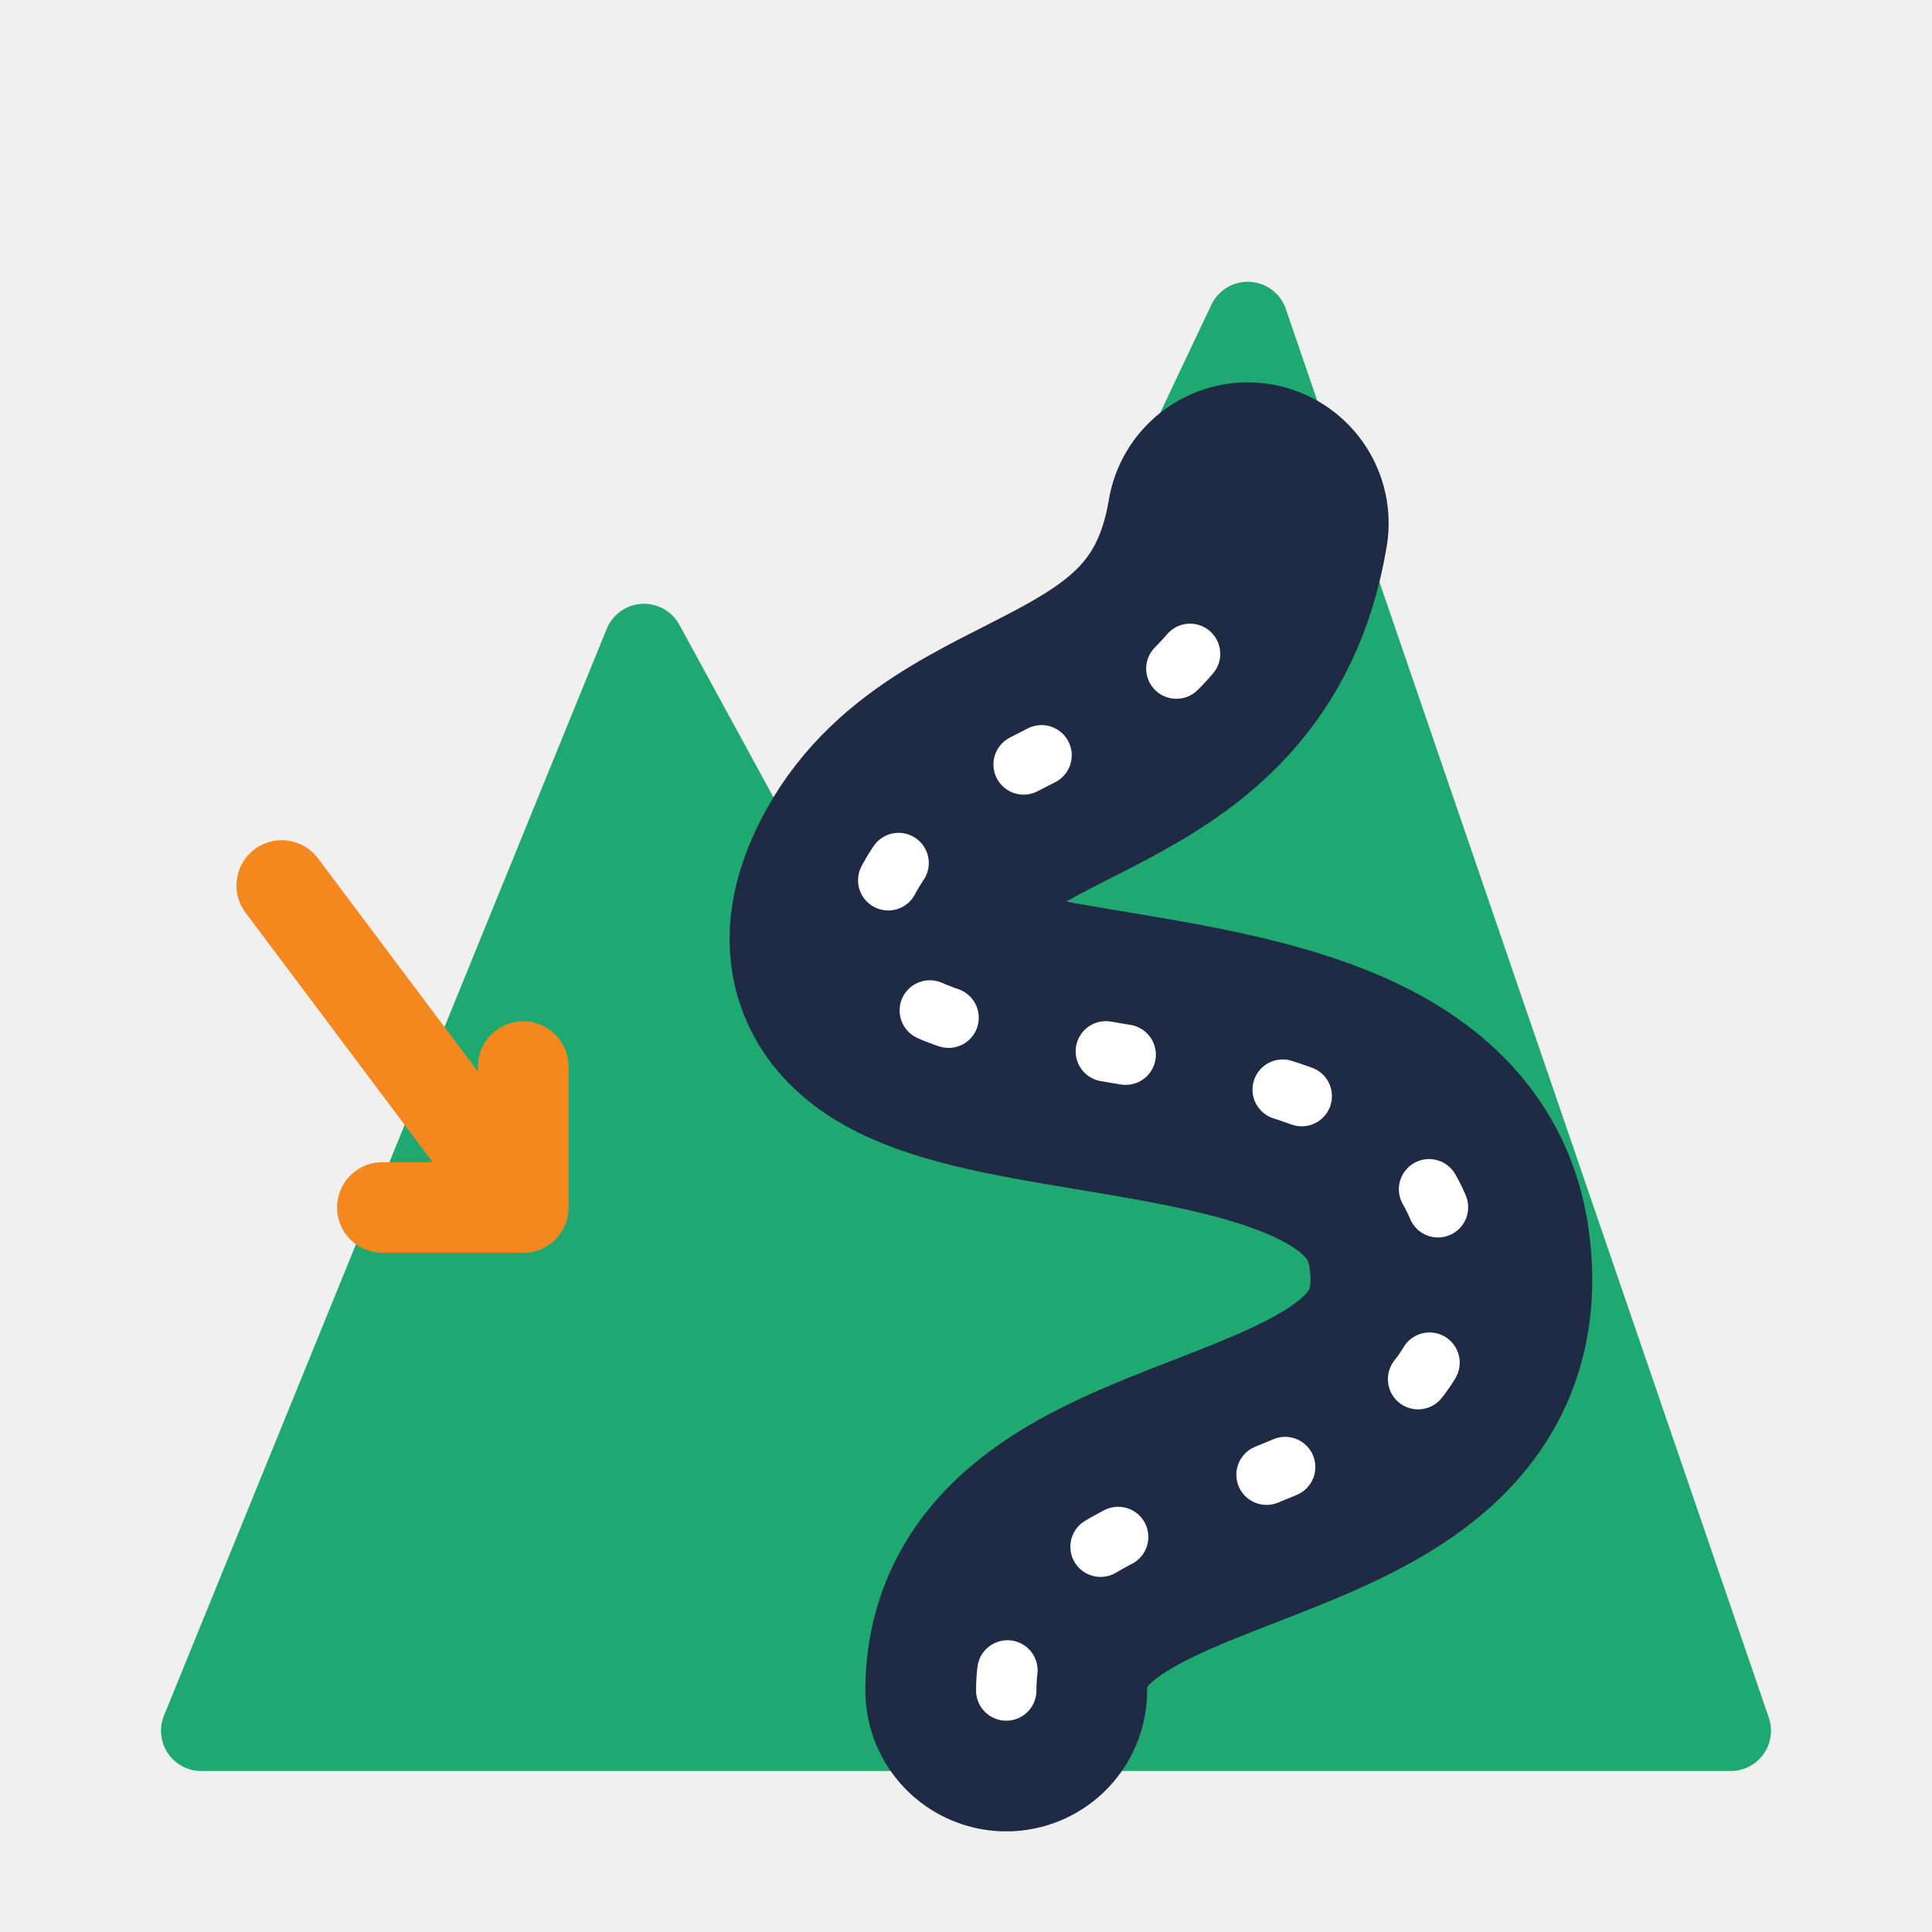
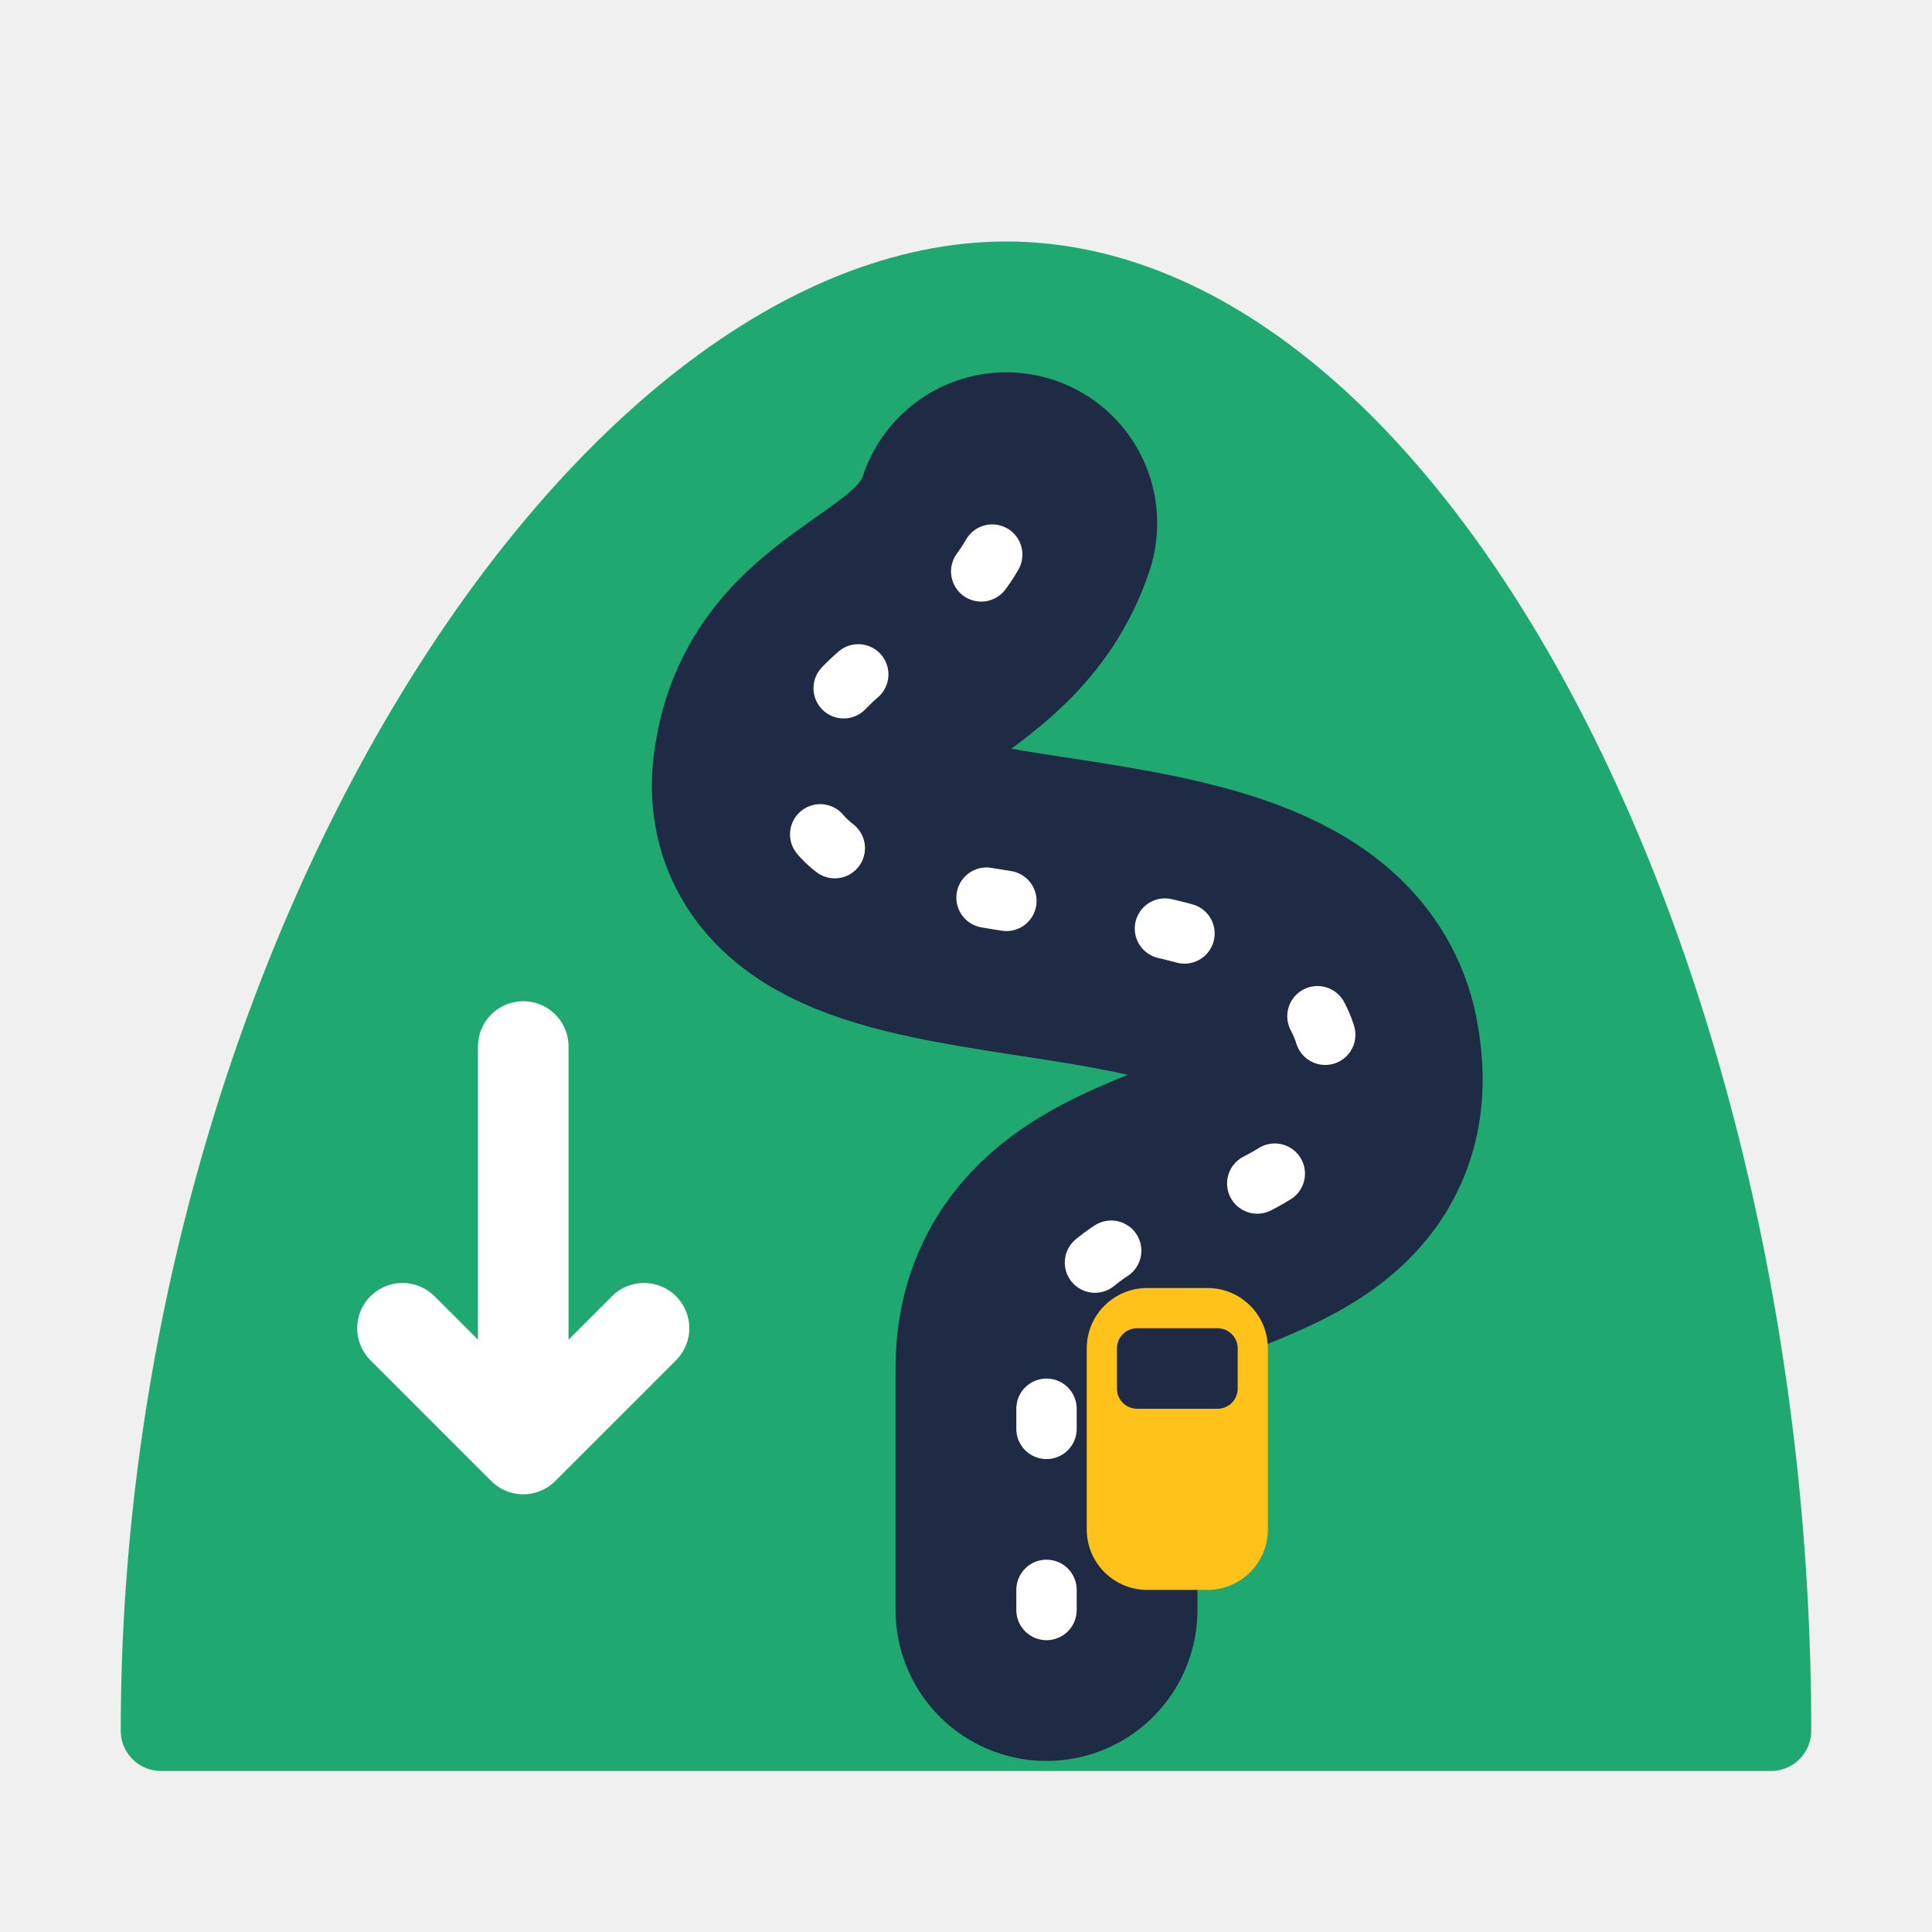
<svg xmlns="http://www.w3.org/2000/svg" viewBox="0 0 96 96">
-   <path d="M10 86 32 32 44 54 62 16 86 86Z" fill="#1fa971" stroke="#1fa971" stroke-width="4" stroke-linejoin="round" />
-   <path d="M50 84C50 72 74 76 72 62 70 48 38 56 44 44 48 36 60 38 62 26" fill="none" stroke="#1f2a44" stroke-width="14" stroke-linecap="round" stroke-linejoin="round" />
-   <path d="M50 84C50 72 74 76 72 62 70 48 38 56 44 44 48 36 60 38 62 26" fill="none" stroke="#fff" stroke-width="3" stroke-linecap="round" stroke-dasharray="1 8" />
-   <path d="M14 44 26 60M26 60 19 60M26 60 26 53" fill="none" stroke="#f5871f" stroke-width="4.5" stroke-linecap="round" stroke-linejoin="round" />
+   <path d="M8 86C8 48 30 14 50 14S88 48 88 86Z" fill="#1fa971" stroke="#1fa971" stroke-width="4" stroke-linejoin="round" />
+   <path d="M52 80V68C52 58 68 62 66 52 64 42 38 48 40 38 41 32 48 32 50 26" fill="none" stroke="#1f2a44" stroke-width="15" stroke-linecap="round" stroke-linejoin="round" />
+   <path d="M52 80V68C52 58 68 62 66 52 64 42 38 48 40 38 41 32 48 32 50 26" fill="none" stroke="#fff" stroke-width="3" stroke-linecap="round" stroke-dasharray="1 8" />
+   <rect x="54" y="64" width="9" height="15" rx="3" fill="#ffc21a" />
+   <rect x="55.5" y="66" width="6" height="4" rx="1" fill="#1f2a44" />
+   <path d="M26 52V72M20 66 26 72 32 66" fill="none" stroke="#fff" stroke-width="4.5" stroke-linecap="round" stroke-linejoin="round" />
</svg>
